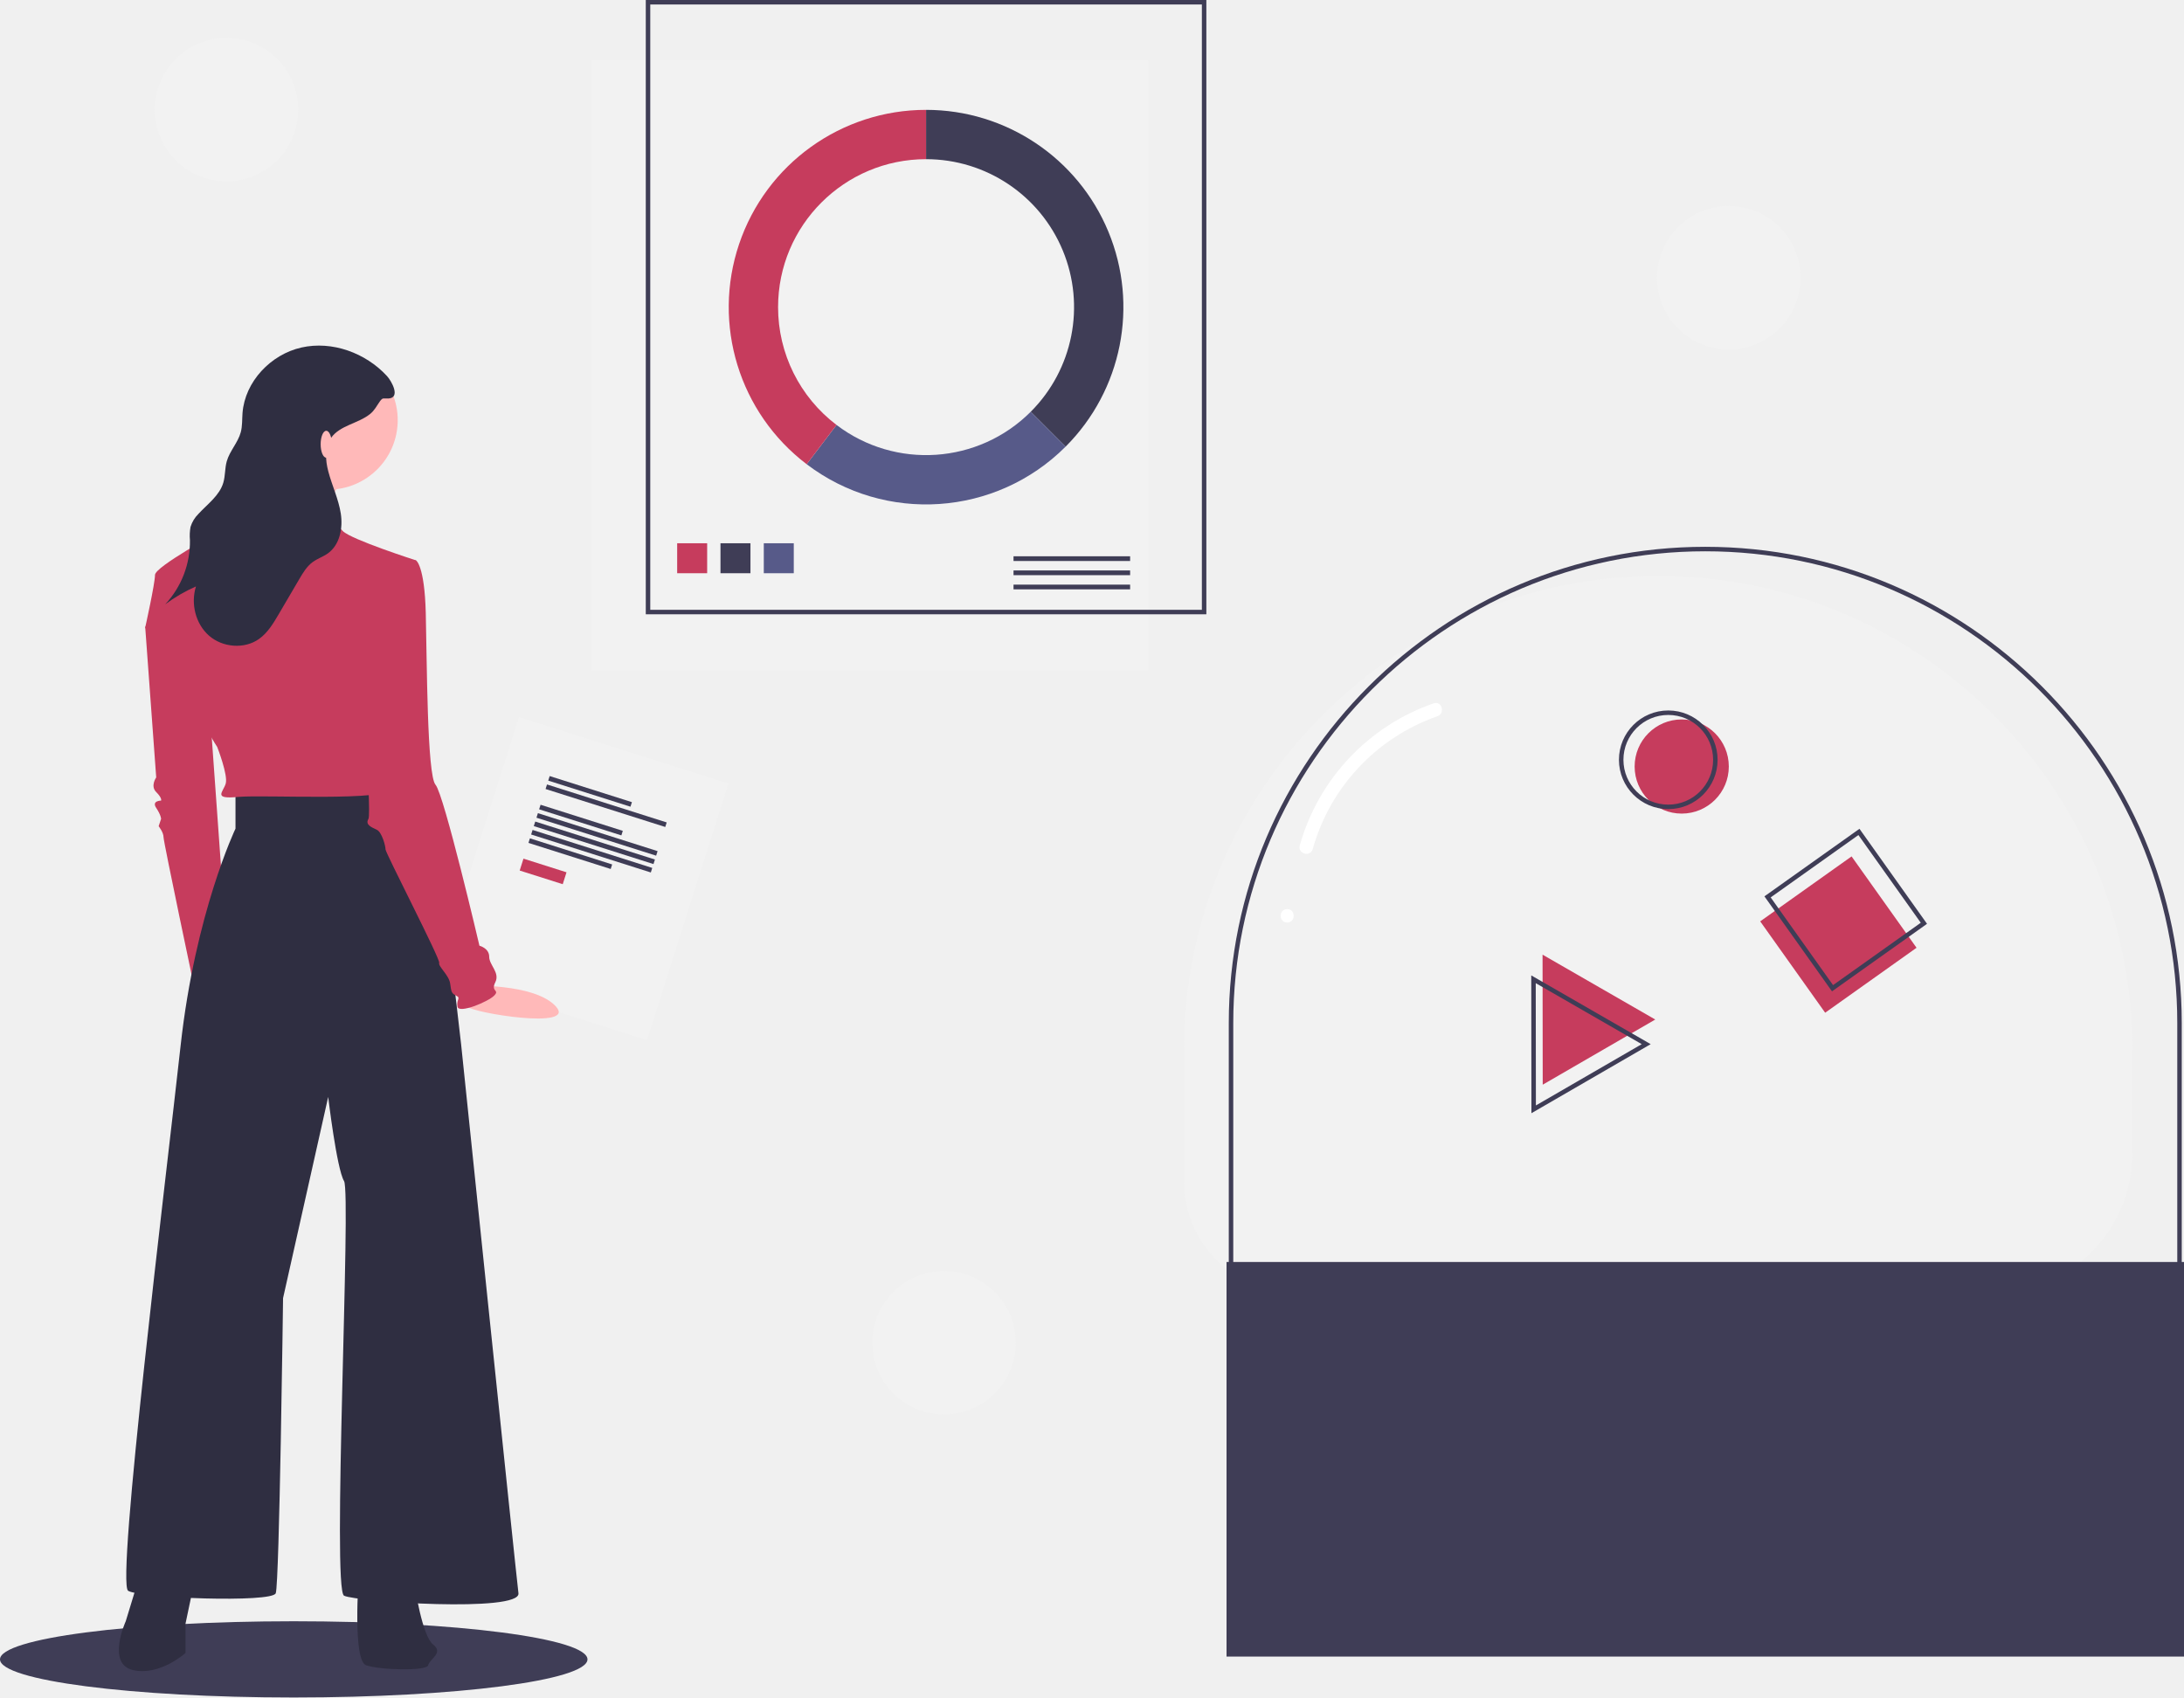
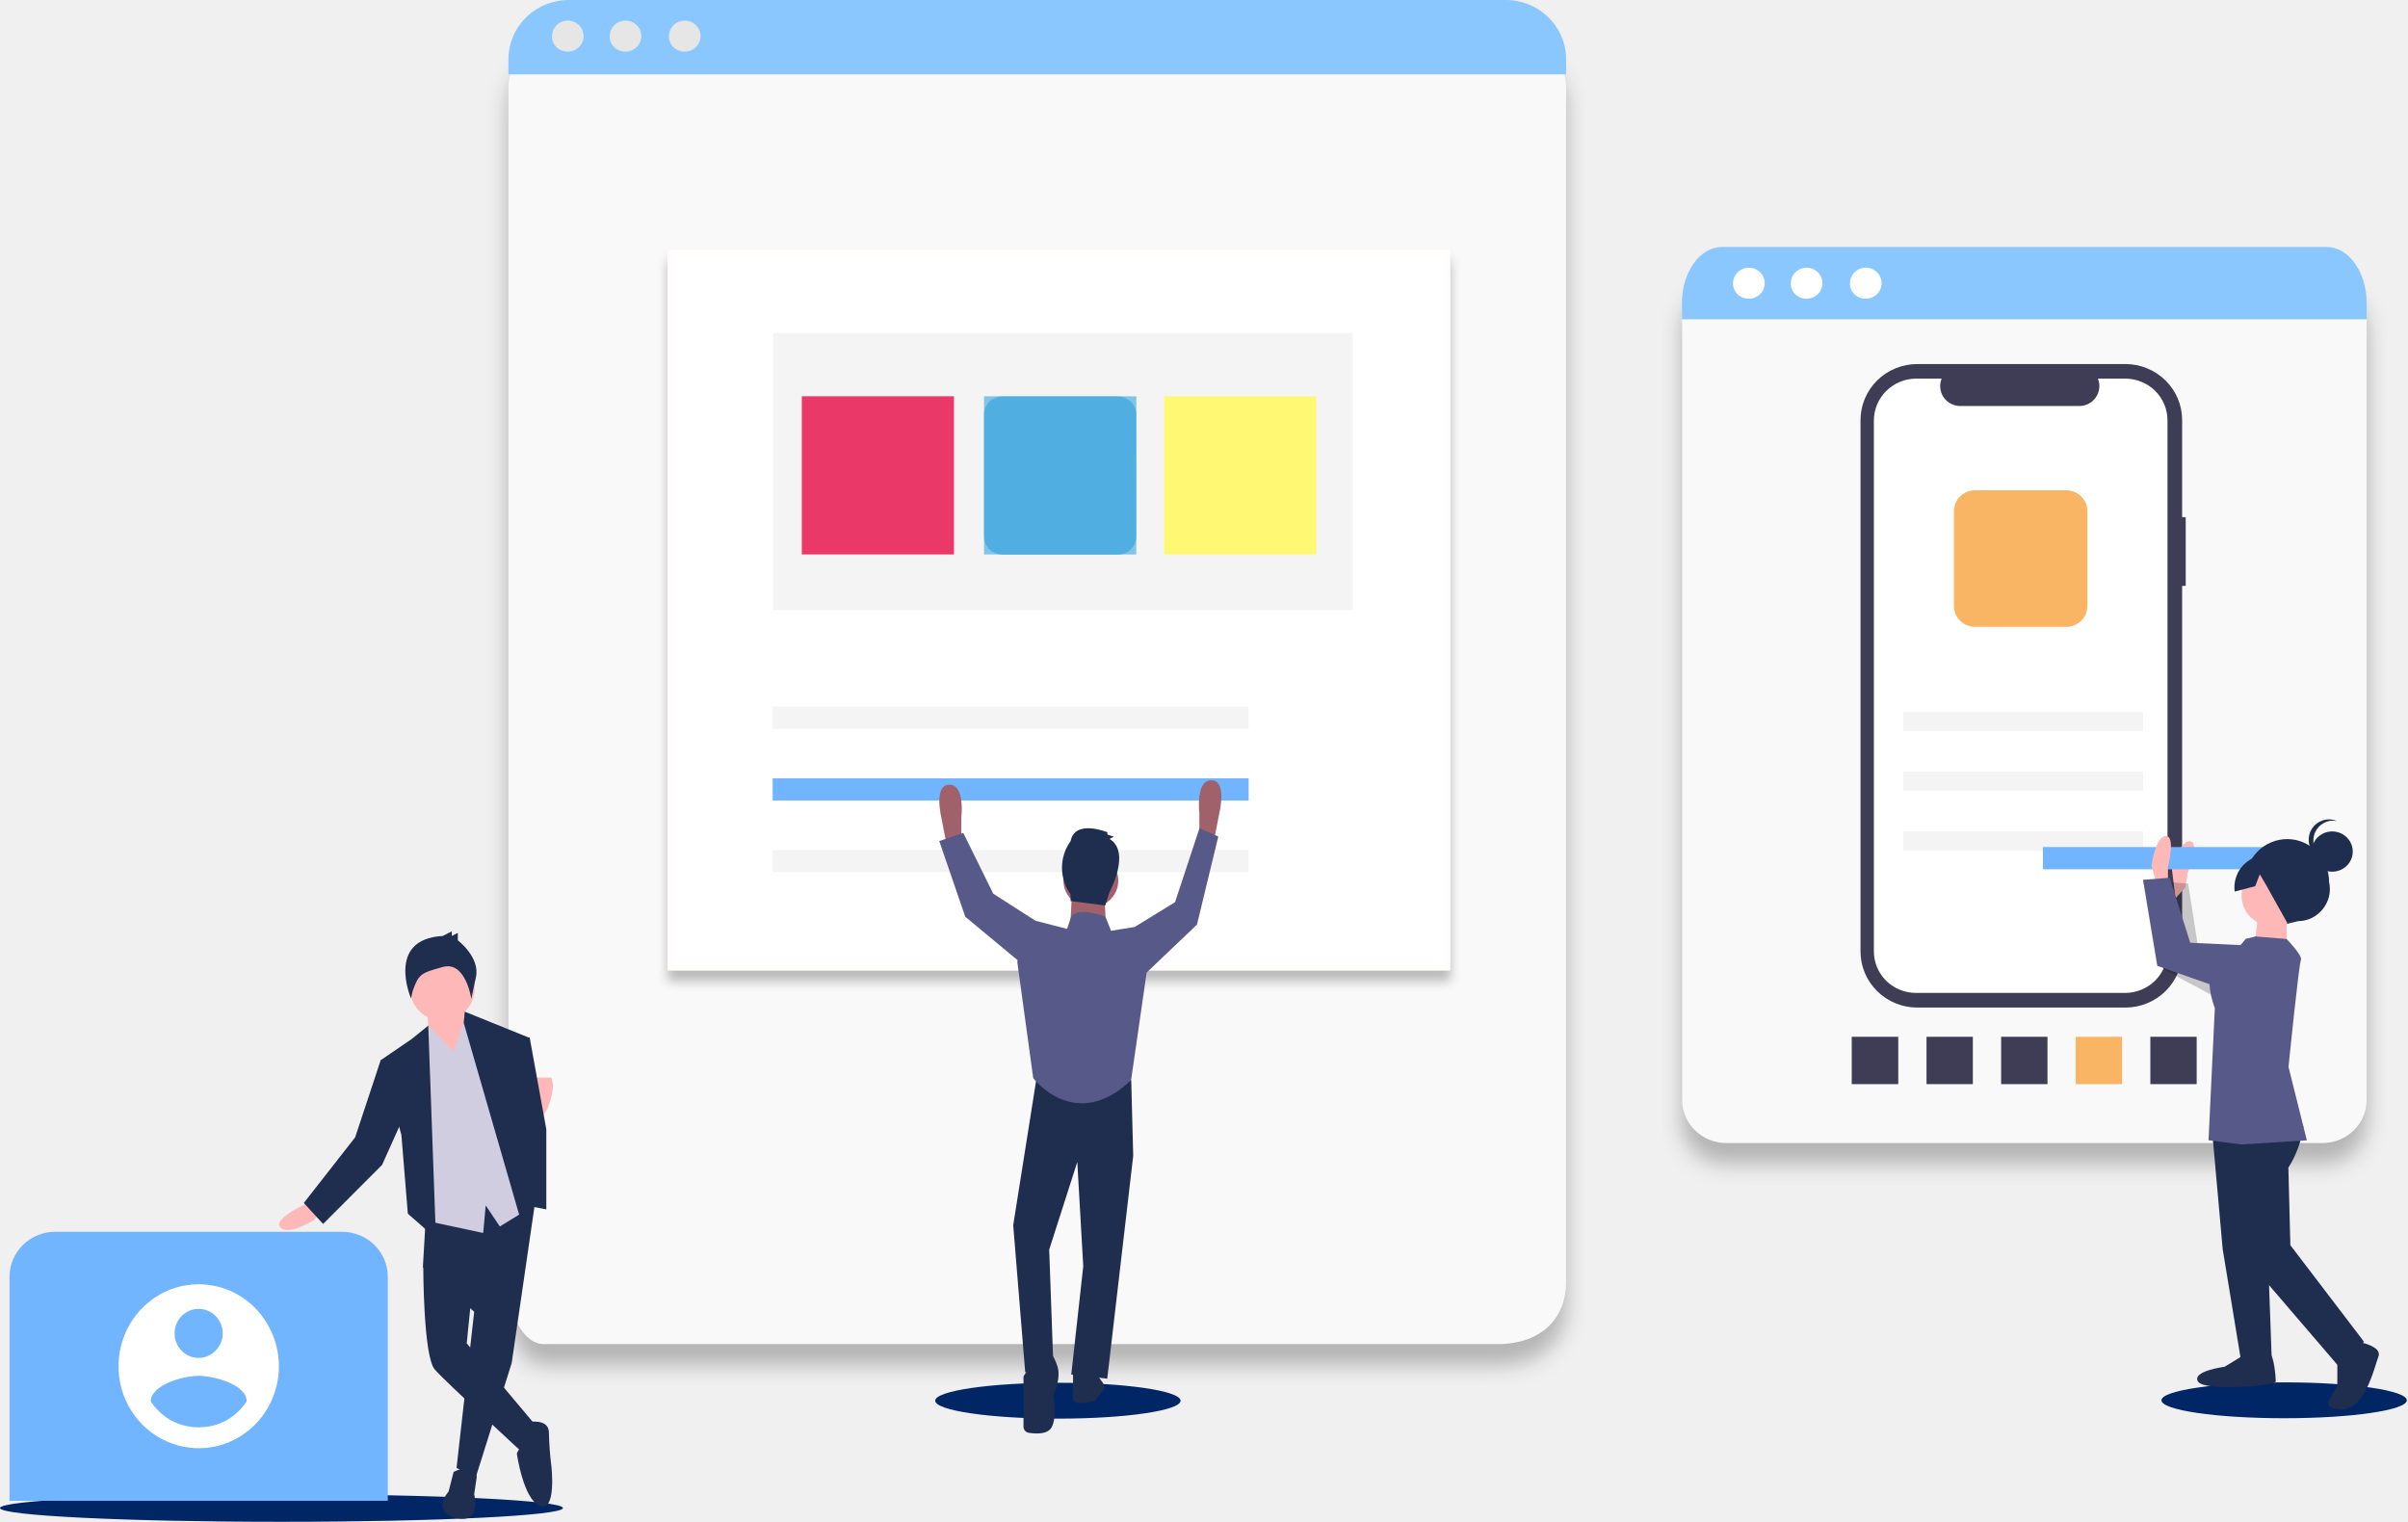
- <svg xmlns="http://www.w3.org/2000/svg" id="ad0c1ec4-bb95-45b0-bb15-db7da0a16091" data-name="Layer 1" width="974" height="757.15" viewBox="0 0 974 757.15">
-   <rect x="264" y="27" width="248" height="272" fill="#f2f2f2" />
-   <rect x="289" y="1" width="248" height="272" fill="none" stroke="#3f3d56" stroke-miterlimit="10" stroke-width="2" />
-   <rect x="302" y="242.314" width="13.371" height="13.371" fill="#c63c5d" />
-   <rect x="321.314" y="242.314" width="13.371" height="13.371" fill="#3f3d56" />
-   <rect x="340.629" y="242.314" width="13.371" height="13.371" fill="#575a89" />
-   <rect x="452" y="248.122" width="52" height="2.108" fill="#3f3d56" />
-   <rect x="452" y="254.446" width="52" height="2.108" fill="#3f3d56" />
-   <rect x="452" y="260.77" width="52" height="2.108" fill="#3f3d56" />
-   <path d="M526,119.925v22A66,66,0,0,1,572.669,254.594l15.556,15.556A88,88,0,0,0,526,119.925Z" transform="translate(-113 -70.92483)" fill="#3f3d56" />
-   <path d="M588.225,270.15,572.669,254.594a65.983,65.983,0,0,1-86.6,5.872L472.753,277.986a87.998,87.998,0,0,0,115.472-7.836Z" transform="translate(-113 -70.92483)" fill="#575a89" />
-   <path d="M460,207.925a66,66,0,0,1,66-66v-22A87.999,87.999,0,0,0,472.753,277.986l13.316-17.521A65.885,65.885,0,0,1,460,207.925Z" transform="translate(-113 -70.92483)" fill="#c63c5d" />
-   <path d="M691.122,647.825A50.122,50.122,0,0,1,641,597.703V539.325c0-116.808,94.692-211.5,211.5-211.5h0C969.308,327.825,1064,422.517,1064,539.325v45.894a62.606,62.606,0,0,1-62.606,62.606" transform="translate(-113 -70.92483)" fill="#f2f2f2" />
-   <path d="M1022.394,710.825v-2A61.676,61.676,0,0,0,1084,647.219V527.325c0-116.07-94.43-210.5-210.5-210.5S663,411.255,663,527.325V659.703a49.178,49.178,0,0,0,49.122,49.122v2A51.18,51.18,0,0,1,661,659.703V527.325c0-117.173,95.327-212.5,212.5-212.5s212.5,95.327,212.5,212.5V647.219A63.679,63.679,0,0,1,1022.394,710.825Z" transform="translate(-113 -70.92483)" fill="#3f3d56" />
-   <rect x="547" y="562.9" width="427" height="176" fill="#3f3d56" />
-   <rect x="907.86" y="462.785" width="50" height="50" transform="matrix(0.81503, -0.57942, 0.57942, 0.81503, -223.0811, 559.8143)" fill="#c63c5d" />
-   <rect x="911.14" y="451.865" width="50" height="50" transform="matrix(0.81503, -0.57942, 0.57942, 0.81503, -216.1473, 559.6946)" fill="none" stroke="#3f3d56" stroke-miterlimit="10" stroke-width="2" />
-   <circle cx="750" cy="341.9" r="21" fill="#c63c5d" />
-   <circle cx="744" cy="338.9" r="21" fill="none" stroke="#3f3d56" stroke-miterlimit="10" stroke-width="2" />
-   <polygon points="687.934 425.82 713.068 440.287 738.201 454.754 713.105 469.287 688.01 483.82 687.972 454.82 687.934 425.82" fill="#c63c5d" />
-   <polygon points="683.895 436.803 709.028 451.271 734.162 465.738 709.066 480.271 683.97 494.803 683.932 465.803 683.895 436.803" fill="none" stroke="#3f3d56" stroke-miterlimit="10" stroke-width="2" />
-   <path d="M698.435,449.649a87.839,87.839,0,0,1,55.558-59.227c3.63-1.248,2.071-7.046-1.595-5.786a94.081,94.081,0,0,0-59.748,63.417c-1.03,3.727,4.757,5.318,5.786,1.595Z" transform="translate(-113 -70.92483)" fill="#fff" />
-   <path d="M687.055,482.416c3.861,0,3.867-6,0-6-3.861,0-3.867,6,0,6Z" transform="translate(-113 -70.92483)" fill="#fff" />
-   <rect x="324" y="402.825" width="98" height="120" transform="translate(44.45 -162.0621) rotate(17.60473)" fill="#f2f2f2" />
-   <rect x="356.916" y="422.852" width="38.48" height="2.129" transform="translate(32.82986 -164.8387) rotate(17.60473)" fill="#3f3d56" />
-   <rect x="355.317" y="429.247" width="56" height="2.129" transform="translate(35.09951 -166.7051) rotate(17.60473)" fill="#3f3d56" />
-   <rect x="352.855" y="435.65" width="38.48" height="2.129" transform="translate(36.51042 -163.0111) rotate(17.60473)" fill="#3f3d56" />
-   <rect x="348.1" y="450.633" width="38.48" height="2.129" transform="translate(40.81938 -160.8714) rotate(17.60473)" fill="#3f3d56" />
-   <rect x="351.256" y="442.045" width="56" height="2.129" transform="translate(38.78007 -164.8775) rotate(17.60473)" fill="#3f3d56" />
-   <rect x="350.067" y="445.791" width="56" height="2.129" transform="translate(39.85731 -164.3426) rotate(17.60473)" fill="#3f3d56" />
-   <rect x="348.879" y="449.537" width="56" height="2.129" transform="translate(40.93455 -163.8077) rotate(17.60473)" fill="#3f3d56" />
-   <rect x="345.138" y="456.832" width="20.14" height="5.567" transform="translate(42.64587 -156.8312) rotate(17.60473)" fill="#c63c5d" />
-   <ellipse cx="131" cy="740.15" rx="131" ry="17" fill="#3f3d56" />
-   <path d="M182.123,340.451l-4.352,10.335,4.895,66.905s-2.72,3.808,0,6.527,2.176,3.808,2.176,3.808-4.352,0-2.176,3.264,2.176,4.895,2.176,4.895l-1.088,3.264s2.176,2.72,2.176,4.895S200.073,513.424,200.073,513.424l13.598-26.653-7.615-106.068Z" transform="translate(-113 -70.92483)" fill="#c63c5d" />
-   <path d="M321.758,510.587s29.699-1.2,39.168,9.277-37.202,2.897-39.842-.054S321.758,510.587,321.758,510.587Z" transform="translate(-113 -70.92483)" fill="#ffb9b9" />
-   <path d="M175.052,774.515l-5.983,19.582s-8.703,19.038,3.264,21.758,23.389-7.615,23.389-7.615V795.185l4.352-20.67Z" transform="translate(-113 -70.92483)" fill="#2f2e41" />
-   <path d="M272.961,774.515s-2.72,36.988,3.264,39.164,27.197,2.72,27.741,0,7.071-5.439,2.176-9.247-8.159-26.109-8.159-26.109Z" transform="translate(-113 -70.92483)" fill="#2f2e41" />
-   <path d="M218.023,424.218V440.536s-17.95,37.532-24.477,96.821S164.717,777.235,170.156,780.499s64.185,5.439,65.817,1.088S239.237,649.953,239.237,649.953l20.126-89.75s3.808,32.092,7.071,37.532-5.439,182.22,0,184.94,78.871,7.615,77.783-1.088-25.565-244.773-25.565-244.773S306.142,425.306,302.334,424.218s-38.62-2.176-44.059-1.088S218.023,424.218,218.023,424.218Z" transform="translate(-113 -70.92483)" fill="#2f2e41" />
-   <circle cx="146.363" cy="187.391" r="31.005" fill="#ffb9b9" />
-   <path d="M265.89,284.425s-15.774,24.477-11.967,31.005-40.252-6.527-40.252-6.527,26.653-32.636,26.109-36.444S265.89,284.425,265.89,284.425Z" transform="translate(-113 -70.92483)" fill="#ffb9b9" />
-   <path d="M298.526,320.869s-28.829-9.247-32.636-13.055a52.318,52.318,0,0,1-6.527-8.159s-34.812-4.895-35.9-4.895-9.247,9.791-11.423,11.967-29.917,16.862-29.917,20.67-4.352,23.389-4.352,23.389,9.791,20.126,15.774,24.477,7.615,3.264,8.159,10.335,8.159,18.494,8.159,18.494,4.895,12.511,3.808,16.318-5.983,7.071,5.439,5.983,67.993,2.176,67.993-3.808-10.879-63.097-10.879-63.097Z" transform="translate(-113 -70.92483)" fill="#c63c5d" />
-   <path d="M288.192,321.957l10.335-1.088s3.808,2.176,4.352,23.389.544,72.344,4.352,76.696,19.582,71.8,19.582,71.8,4.352,1.088,4.352,4.895,4.895,7.071,2.72,11.423,2.176,3.264-.544,5.983-15.774,8.159-16.318,4.895,1.632-3.808-.544-4.895-2.176-1.632-2.72-5.439-5.439-7.615-4.895-9.247-23.933-48.955-23.933-50.586-1.632-7.615-3.808-8.703-5.439-2.176-3.808-4.895-4.352-84.311-4.352-84.311Z" transform="translate(-113 -70.92483)" fill="#c63c5d" />
-   <path d="M285.581,238.653c-9.508-10.321-24.438-15.798-38.131-12.729s-25.222,15.226-26.293,29.218c-.219,2.862-.037,5.785-.777,8.559-1.246,4.664-4.952,8.361-6.259,13.009-.875,3.113-.616,6.465-1.543,9.562-1.714,5.724-7.019,9.456-11.062,13.855a14.02,14.02,0,0,0-3.541,5.795,21.852,21.852,0,0,0-.268,5.897,41.057,41.057,0,0,1-11.008,28.642,70.652,70.652,0,0,1,13.698-7.963c-2.404,7.655-.206,16.713,5.843,21.986s15.737,6.091,22.277,1.443c3.885-2.762,6.409-7,8.819-11.113l9.126-15.571c1.651-2.816,3.374-5.715,6.011-7.639,2.096-1.529,4.643-2.342,6.753-3.852,5.322-3.808,6.751-11.261,5.76-17.73s-3.9-12.475-5.568-18.803c-1.32-5.005-1.734-10.741,1.235-14.981,3.941-5.628,12.039-6.346,17.393-10.652,2.016-1.621,2.917-3.593,4.36-5.622,1.333-1.873,1.673-1.202,3.738-1.287C291.816,248.442,287.683,240.935,285.581,238.653Z" transform="translate(-113 -70.92483)" fill="#2f2e41" />
-   <ellipse cx="145.5" cy="198.15" rx="2.5" ry="6" fill="#ffb9b9" />
-   <circle cx="421" cy="598.9" r="32" fill="#f2f2f2" />
-   <circle cx="101" cy="48.9" r="32" fill="#f2f2f2" />
-   <circle cx="771" cy="123.9" r="32" fill="#f2f2f2" />
+ <svg xmlns="http://www.w3.org/2000/svg" width="470" height="297" viewBox="0 0 470 297" fill="none">
+   <g filter="url(#filter0_d)">
+     <path d="M293.579 3.932H111.281C107.482 3.932 99.242 10.368 99.242 17.041V250.229C99.242 256.914 102.332 262.328 106.131 262.328H292.202C301.258 262.328 305.672 256.914 305.672 250.229V17.054C305.672 10.368 297.378 3.932 293.579 3.932Z" fill="#F9F9F9" />
+   </g>
+   <g filter="url(#filter1_d)">
+     <path d="M283.029 48.803H130.32V189.392H283.029V48.803Z" fill="white" />
+     <path d="M130.82 188.892V49.303H282.529V188.892H130.82Z" stroke="#FFFCFC" />
+   </g>
+   <g filter="url(#filter2_d)">
+     <path d="M453.312 52.434H336.935C335.804 52.434 334.683 52.652 333.638 53.077C332.593 53.501 331.643 54.123 330.843 54.907C330.044 55.691 329.409 56.621 328.976 57.645C328.543 58.67 328.32 59.767 328.32 60.876V214.639C328.32 215.748 328.543 216.846 328.976 217.87C329.409 218.894 330.044 219.825 330.843 220.609C331.643 221.392 332.593 222.014 333.638 222.439C334.683 222.863 335.804 223.081 336.935 223.081H453.312C454.444 223.081 455.564 222.863 456.609 222.439C457.654 222.014 458.604 221.392 459.404 220.609C460.204 219.825 460.838 218.894 461.271 217.87C461.704 216.846 461.927 215.748 461.927 214.639V60.941C461.936 59.827 461.72 58.723 461.291 57.691C460.862 56.659 460.229 55.721 459.428 54.93C458.627 54.139 457.674 53.511 456.625 53.083C455.575 52.655 454.449 52.434 453.312 52.434Z" fill="#F9F9F9" />
+   </g>
+   <path d="M445.823 276.787C459.039 276.787 469.768 275.214 469.768 273.287C469.768 271.36 459.066 269.787 445.823 269.787C432.58 269.787 421.879 271.36 421.879 273.287C421.879 275.214 432.607 276.787 445.823 276.787Z" fill="url(#paint0_linear)" />
+   <path d="M206.483 276.866C219.7 276.866 230.428 275.293 230.428 273.366C230.428 271.439 219.726 269.866 206.483 269.866C193.24 269.866 182.539 271.439 182.539 273.366C182.539 275.293 193.254 276.866 206.483 276.866Z" fill="url(#paint1_linear)" />
+   <path d="M54.938 297C85.277 297 109.876 295.794 109.876 294.313C109.876 292.831 85.277 291.625 54.938 291.625C24.6 291.625 0 292.831 0 294.313C0 295.794 24.6 297 54.938 297Z" fill="#012666" />
+   <path d="M426.613 100.936H425.918V81.981C425.917 79.084 424.749 76.304 422.667 74.247C421.64 73.234 420.419 72.429 419.074 71.88C417.728 71.331 416.286 71.049 414.828 71.048H374.23C372.773 71.049 371.33 71.331 369.984 71.88C368.639 72.429 367.418 73.234 366.391 74.247C364.309 76.304 363.141 79.084 363.141 81.981V185.709C363.141 188.606 364.309 191.386 366.391 193.443C367.418 194.456 368.639 195.261 369.984 195.809C371.33 196.358 372.773 196.641 374.23 196.641H414.828C416.286 196.641 417.728 196.358 419.074 195.809C420.419 195.261 421.64 194.456 422.667 193.443C424.749 191.386 425.917 188.606 425.918 185.709V114.346H426.613V100.936Z" fill="#3F3D56" />
+   <path d="M414.829 73.893H409.479C409.838 74.782 409.854 75.769 409.524 76.669C409.194 77.569 408.541 78.32 407.686 78.783C407.119 79.082 406.485 79.24 405.84 79.241H382.618C381.972 79.24 381.336 79.082 380.767 78.783C380.198 78.483 379.713 78.051 379.354 77.524C378.997 76.994 378.776 76.386 378.711 75.754C378.646 75.121 378.738 74.483 378.98 73.893H374.03C372.94 73.894 371.862 74.106 370.856 74.518C369.85 74.93 368.938 75.533 368.171 76.292C366.617 77.83 365.746 79.908 365.75 82.073V185.63C365.739 187.779 366.589 189.845 368.118 191.385C368.884 192.144 369.797 192.747 370.802 193.159C371.808 193.57 372.887 193.783 373.977 193.784H414.776C415.866 193.783 416.945 193.57 417.95 193.159C418.956 192.747 419.868 192.144 420.635 191.385C422.19 189.847 423.06 187.769 423.056 185.604V82.047C423.059 79.882 422.188 77.804 420.635 76.266C419.095 74.755 417.008 73.902 414.829 73.893Z" fill="white" />
+   <path d="M243.714 137.902H150.812V142.241H243.714V137.902Z" fill="#F4F4F4" />
+   <path d="M243.714 151.902H150.812V156.241H243.714V151.902Z" fill="#71B4FF" />
+   <path d="M243.714 165.889H150.812V170.228H243.714V165.889Z" fill="#F4F4F4" />
+   <path d="M418.307 138.951H371.488V142.7H418.307V138.951Z" fill="#F4F4F4" />
+   <path d="M418.307 150.617H371.488V154.366H418.307V150.617Z" fill="#F4F4F4" />
+   <path d="M418.307 162.245H371.488V165.994H418.307V162.245Z" fill="#F4F4F4" />
+   <path d="M428.754 211.585V202.343H419.711V211.585H428.754Z" fill="#3F3D56" />
+   <path d="M414.187 211.585V202.343H405.145V211.585H414.187Z" fill="#F9B564" />
+   <path d="M399.633 211.585V202.343H390.59V211.585H399.633Z" fill="#3F3D56" />
+   <path d="M385.066 211.585V202.343H376.023V211.585H385.066Z" fill="#3F3D56" />
+   <path d="M370.509 211.585V202.343H361.426V211.585H370.509Z" fill="#3F3D56" />
+   <path d="M403.313 95.692H385.508C384.412 95.692 383.361 96.119 382.586 96.879C381.811 97.638 381.375 98.669 381.375 99.743V118.292C381.375 119.366 381.811 120.396 382.586 121.156C383.361 121.915 384.412 122.342 385.508 122.342H403.286C403.829 122.342 404.366 122.237 404.868 122.034C405.369 121.83 405.825 121.532 406.209 121.156C406.593 120.78 406.897 120.333 407.105 119.842C407.313 119.35 407.42 118.823 407.42 118.292V99.73C407.416 98.662 406.983 97.639 406.214 96.883C405.445 96.127 404.402 95.699 403.313 95.692Z" fill="#F9B564" />
+   <path d="M185.283 164.722L184.895 165.522L183.731 159.531C183.731 159.531 182.166 153.147 185.296 153.147C188.426 153.147 187.637 159.531 187.637 159.531V163.857L185.283 164.722Z" fill="#A0616A" />
+   <path d="M236.447 163.857L236.835 164.657L237.999 158.666C237.999 158.666 239.564 152.282 236.434 152.282C233.303 152.282 234.093 158.666 234.093 158.666V163.057L236.447 163.857Z" fill="#A0616A" />
+   <path d="M202.444 209.592L197.762 239.113L200.103 267.834L205.56 265.435L204.785 243.884L210.269 226.778L211.433 247.122L209.092 268.266L216.115 269.066L221.184 225.572L220.796 210.811L202.444 209.592Z" fill="#1F2D4F" />
+   <path d="M202.445 264.243L199.77 268.634V278.439C199.769 278.721 199.868 278.995 200.05 279.213C200.224 279.426 200.472 279.571 200.746 279.619C202.084 279.842 204.411 279.999 205.227 278.61C206.391 276.617 205.615 272.226 205.615 272.226C205.615 272.226 207.18 269.041 206.391 266.642C205.602 264.243 204.826 263.85 204.826 263.85L202.445 264.243Z" fill="#1F2D4F" />
+   <path d="M214.137 268.241L214.912 269.433C214.912 269.433 216.076 270.626 215.3 271.426C214.725 272.047 214.201 272.714 213.735 273.418C213.735 273.418 209.441 274.611 209.441 273.025V267.782L214.137 268.241Z" fill="#1F2D4F" />
+   <path d="M212.73 177.109C213.795 177.146 214.848 176.87 215.752 176.316C216.656 175.763 217.371 174.957 217.805 174.003C218.239 173.048 218.372 171.989 218.187 170.96C218.002 169.931 217.508 168.98 216.767 168.228C216.027 167.476 215.075 166.958 214.032 166.741C212.989 166.523 211.904 166.615 210.915 167.006C209.926 167.397 209.08 168.069 208.483 168.934C207.886 169.8 207.567 170.821 207.566 171.866C207.566 173.225 208.104 174.532 209.067 175.51C210.03 176.488 211.344 177.062 212.73 177.109Z" fill="#A0616A" />
+   <path d="M209.271 173.479L208.883 181.055L215.906 181.449L215.518 173.872L209.271 173.479Z" fill="#A0616A" />
+   <path d="M216.864 181.658L215.753 178.892C215.753 178.892 210.617 176.874 209.065 178.892L208.289 181.291L202.055 179.692L198.551 187.675L201.668 210.418C201.668 210.418 209.854 221.194 220.77 210.812L223.886 189.261L221.545 180.898L216.864 181.658Z" fill="#575A89" />
+   <path d="M220.773 182.458L221.549 180.859L229.348 176.074L234.11 161.655L237.789 163.267L233.629 180.452L222.312 191.228L220.773 182.458Z" fill="#575A89" />
+   <path d="M202.831 180.465L202.056 179.666L193.869 174.422L188.01 162.546L183.328 164.145L188.398 178.905L200.878 189.274L202.831 180.465Z" fill="#575A89" />
+   <path d="M216.573 163.726L217.416 163.294L216.145 162.861V162.428C216.145 162.428 209.804 159.807 208.962 164.159C207.868 165.678 207.281 167.491 207.281 169.35C207.281 171.208 207.868 173.022 208.962 174.541V175.851L215.717 176.717L216.56 174.095C216.56 174.095 220.8 166.322 216.573 163.726Z" fill="#1F2D4F" />
+   <path d="M60.557 234.499L59.059 235.272C59.059 235.272 53.053 238.091 54.805 239.624C56.557 241.158 61.319 238.091 61.319 238.091L62.322 236.78L60.557 234.499Z" fill="#FFB8B8" />
+   <path d="M104.517 234.119L99.875 266.012L92.866 288.296L89.107 286.5L92.558 256.01L82.539 247.293L83.288 234.486L104.517 234.119Z" fill="#1F2D4F" />
+   <path d="M88.539 287.274C88.539 287.274 92.793 284.967 93.047 288.296L92.552 291.626C92.552 291.626 94.05 297.525 89.047 296.24C84.044 294.956 87.549 291.115 87.549 291.115L88.539 287.274Z" fill="#1F2D4F" />
+   <path d="M85.868 244.487L82.617 247.306C82.617 247.306 82.617 264.727 84.865 267.283C87.112 269.839 101.385 282.908 101.893 283.42C102.401 283.931 104.649 278.294 104.649 278.294L91.098 262.171L92.101 252.182L85.868 244.487Z" fill="#1F2D4F" />
+   <path d="M103.122 277.535C103.122 277.535 107.135 276.761 107.135 279.58C107.183 281.806 107.348 284.029 107.63 286.239C107.63 286.239 108.634 295.205 105.383 293.92C102.132 292.636 100.875 283.669 100.875 283.669C101.17 282.932 101.694 282.303 102.373 281.874C103.377 281.375 103.122 277.535 103.122 277.535Z" fill="#1F2D4F" />
+   <path d="M90.603 196.064L91.353 205.541L89.346 209.133L83.835 203.759L83.34 196.588L90.603 196.064Z" fill="#FFB8B8" />
+   <path d="M86.094 199.145C87.344 199.198 88.583 198.882 89.649 198.239C90.715 197.596 91.561 196.655 92.077 195.537C92.593 194.42 92.756 193.176 92.545 191.967C92.334 190.757 91.759 189.638 90.893 188.751C90.027 187.865 88.91 187.253 87.687 186.994C86.463 186.735 85.188 186.84 84.026 187.297C82.864 187.753 81.868 188.54 81.166 189.556C80.464 190.572 80.089 191.77 80.087 192.997C80.07 193.787 80.211 194.573 80.503 195.31C80.796 196.047 81.233 196.72 81.791 197.291C82.349 197.862 83.016 198.319 83.754 198.637C84.492 198.956 85.287 199.128 86.094 199.145Z" fill="#FFB8B8" />
+   <path d="M88.543 205.293L91.045 197.86L95.553 202.986L103.82 235.521L97.559 239.362L94.804 235.259L94.309 240.634L82.042 238.012L81.039 203.681L83.54 200.076L88.543 205.293Z" fill="#D0CDE1" />
+   <path d="M85.087 241.67L83.589 200.168L80.338 202.79L74.332 206.893L78.345 221.496L79.603 236.872L85.087 241.67Z" fill="#1F2D4F" />
+   <path d="M76.075 207.115L74.323 206.853L69.32 221.967L59.301 234.774L63.06 238.877L74.577 227.341L78.831 217.864L76.075 207.115Z" fill="#1F2D4F" />
+   <path d="M104.763 210.287L104.416 211.965C104.416 211.965 102.851 218.519 105.125 218.087C107.399 217.654 107.987 211.913 107.987 211.913L107.626 210.313L104.763 210.287Z" fill="#FFB8B8" />
+   <path d="M90.709 197.441L103.122 202.462L101.624 217.838L104.634 234.748L101.624 238.077L90.508 199.617L90.709 197.441Z" fill="#1F2D4F" />
+   <path d="M86.412 182.668L88.178 181.763V182.668L89.355 182.065V183.52C89.355 183.52 93.769 186.823 92.887 190.743C92.004 194.662 92.004 194.95 92.004 194.95C92.004 194.95 90.894 187.518 86.479 188.711C82.065 189.904 81.717 190.126 80.54 193.443L80.219 194.859C80.219 194.859 75.229 183.271 86.412 182.668Z" fill="#1F2D4F" />
+   <path d="M101.374 202.475H103.38L106.631 220.407V236.032L102.618 235.259L99.367 211.664L101.374 202.475Z" fill="#1F2D4F" />
+   <path d="M66.74 240.398H10.812C8.439 240.398 6.163 241.322 4.484 242.966C2.806 244.611 1.863 246.842 1.863 249.168V292.898H75.689V249.168C75.689 246.842 74.747 244.611 73.068 242.966C71.39 241.322 69.114 240.398 66.74 240.398Z" fill="#71B4FF" />
+   <path d="M38.784 250.636C35.671 250.64 32.636 251.583 30.089 253.336C27.49 255.125 25.485 257.623 24.323 260.52C23.137 263.455 22.826 266.66 23.427 269.761C24.018 272.839 25.505 275.685 27.708 277.954C29.868 280.177 32.667 281.704 35.734 282.332C38.771 282.953 41.93 282.637 44.776 281.428C47.665 280.191 50.111 278.137 51.799 275.529C53.816 272.43 54.719 268.759 54.365 265.1C54.011 261.441 52.421 258.002 49.846 255.329C48.421 253.856 46.706 252.68 44.804 251.874C42.903 251.067 40.855 250.646 38.784 250.636ZM38.784 255.433C39.718 255.435 40.628 255.719 41.392 256.246C42.17 256.782 42.77 257.529 43.118 258.396C43.474 259.279 43.567 260.243 43.385 261.175C43.191 262.102 42.727 262.954 42.047 263.626C41.399 264.292 40.559 264.749 39.64 264.937C38.74 265.114 37.807 265.018 36.964 264.662C36.1 264.29 35.369 263.673 34.864 262.892C34.261 261.962 33.992 260.862 34.099 259.765C34.205 258.668 34.682 257.638 35.453 256.836C35.884 256.396 36.401 256.047 36.973 255.808C37.546 255.569 38.161 255.446 38.784 255.447V255.433ZM38.784 278.544C36.915 278.559 35.074 278.108 33.433 277.233C31.805 276.32 30.428 275.034 29.42 273.484C29.5 270.285 35.68 268.516 38.784 268.516C41.887 268.516 48.147 270.272 48.147 273.484C47.138 275.033 45.761 276.319 44.134 277.233C42.494 278.111 40.653 278.567 38.784 278.557V278.544Z" fill="white" />
+   <path d="M264.044 65.019H150.891V119.091H264.044V65.019Z" fill="#F4F4F4" />
+   <path d="M426.57 173.137L426.998 170.306C426.998 170.306 429.499 164.486 427.52 164.171C425.54 163.856 423.895 169.414 423.895 169.414L424.617 175.326L426.57 173.137Z" fill="#FFB8B8" />
+   <path opacity="0.2" d="M446.811 189.196L429.141 185.565L427.094 172.456L421.891 172.05L422.145 189.091L437.501 197.323L446.811 189.196Z" fill="black" />
+   <path d="M398.746 169.651H452.975V165.312H398.746V169.651Z" fill="#71B4FF" />
+   <path d="M423.123 172.168V169.297C423.123 169.297 424.728 163.162 422.735 163.162C420.742 163.162 419.926 168.891 419.926 168.891L421.518 174.619L423.123 172.168Z" fill="#FFB8B8" />
+   <path d="M446.115 180.374L448.537 179.771C449.465 179.77 450.38 179.559 451.212 179.155C452.053 178.743 452.789 178.152 453.366 177.424C453.954 176.686 454.373 175.832 454.596 174.921C454.8 173.996 454.8 173.04 454.596 172.115C454.599 171.021 454.39 169.935 453.981 168.917C453.576 167.909 452.977 166.988 452.215 166.203C451.456 165.431 450.546 164.816 449.54 164.394C448.554 163.975 447.491 163.758 446.416 163.758C445.342 163.758 444.279 163.975 443.293 164.394C442.286 164.815 441.376 165.43 440.618 166.203C439.857 166.984 439.258 167.901 438.852 168.904C438.438 169.922 438.225 171.007 438.223 172.102C437.931 173.225 437.931 174.401 438.223 175.524C438.492 176.643 439.049 177.677 439.842 178.525C440.618 179.355 441.606 179.966 442.704 180.295C443.811 180.633 444.993 180.66 446.115 180.374Z" fill="#1F2D4F" />
+   <path d="M431.855 221.705L433.835 243.819L437.407 265.514H443.413L442.637 244.225L439.467 218.428L431.855 221.705Z" fill="#1F2D4F" />
+   <path d="M438.215 264.294L434.202 266.746C434.202 266.746 427.794 267.558 428.998 269.603C430.202 271.648 444.194 270.442 444.194 269.603C444.194 268.764 443.806 264.281 443.004 264.281L438.215 264.294Z" fill="#1F2D4F" />
+   <path d="M449.569 219.804C449.206 222.672 448.211 225.427 446.652 227.879L447.04 243.02L461.42 261.87L456.217 266.366L438.64 245.877L434.266 221.312L439.87 215.583L449.569 219.804Z" fill="#1F2D4F" />
+   <path d="M460.219 261.856C460.219 261.856 465.021 262.682 464.232 264.727C463.443 266.772 461.423 276.184 456.206 274.951C456.206 274.951 453.812 274.951 454.601 273.313C455.083 272.332 455.618 271.378 456.206 270.455V265.133L460.219 261.856Z" fill="#1F2D4F" />
+   <path d="M443.519 180.793C444.77 180.846 446.009 180.53 447.076 179.886C448.142 179.243 448.988 178.301 449.504 177.182C450.019 176.064 450.182 174.82 449.97 173.61C449.758 172.4 449.181 171.28 448.314 170.395C447.447 169.509 446.329 168.898 445.104 168.64C443.88 168.382 442.604 168.49 441.442 168.948C440.281 169.407 439.285 170.196 438.585 171.213C437.885 172.231 437.511 173.431 437.513 174.658C437.481 176.252 438.095 177.793 439.221 178.943C440.347 180.093 441.893 180.759 443.519 180.793Z" fill="#FFB8B8" />
+   <path d="M446.322 178.748V185.709H439.914L440.73 178.748H446.322Z" fill="#FFB8B8" />
+   <path d="M438.303 183.244L440.243 182.759L446.303 183.257C446.303 183.257 449.5 186.535 449.098 187.36C448.697 188.186 446.677 208.229 446.677 208.229L450.262 222.557L437.461 223.356L431.066 222.531L432.297 196.746C432.297 196.746 429.501 189.785 433.113 187.741C435.158 186.633 436.93 185.098 438.303 183.244Z" fill="#575A89" />
+   <path d="M445.503 184.831L427.498 183.992L423.485 171.303L418.281 171.709L421.064 188.501L437.464 194.256L445.503 184.831Z" fill="#575A89" />
+   <path d="M455.061 170.123C455.861 170.152 456.65 169.946 457.329 169.532C458.008 169.117 458.546 168.514 458.872 167.798C459.198 167.083 459.299 166.288 459.161 165.516C459.024 164.744 458.653 164.029 458.098 163.465C457.544 162.9 456.829 162.511 456.047 162.348C455.265 162.184 454.45 162.253 453.709 162.546C452.967 162.839 452.331 163.342 451.883 163.992C451.435 164.641 451.196 165.407 451.195 166.191C451.195 167.209 451.597 168.188 452.318 168.922C453.039 169.655 454.023 170.086 455.061 170.123Z" fill="#1F2D4F" />
+   <path d="M451.534 164.04C451.534 163.456 451.662 162.88 451.909 162.349C452.157 161.844 452.513 161.397 452.952 161.038C453.39 160.671 453.907 160.407 454.464 160.264C455.022 160.135 455.604 160.135 456.162 160.264C455.665 160.033 455.121 159.914 454.571 159.914C454.02 159.914 453.476 160.033 452.979 160.264C452.468 160.485 452.011 160.812 451.641 161.221C451.267 161.636 450.984 162.123 450.812 162.65C450.64 163.184 450.581 163.746 450.639 164.303C450.696 164.859 450.869 165.399 451.146 165.888C451.42 166.369 451.793 166.789 452.243 167.12C452.682 167.446 453.189 167.674 453.728 167.789C453.056 167.461 452.495 166.951 452.109 166.32C451.693 165.632 451.493 164.839 451.534 164.04Z" fill="#1F2D4F" />
+   <path d="M448.204 166.282L442.987 165.299L438.974 167.921C437.977 168.565 437.188 169.475 436.7 170.543C436.205 171.627 436.02 172.824 436.165 174.003L440.178 172.955L441.074 170.648L442.145 172.443L446.492 180.23L450.893 177.779L453.702 173.282L448.204 166.282Z" fill="#1F2D4F" />
+   <path d="M186.196 77.34H156.5V108.211H186.196V77.34Z" fill="#EA3968" />
+   <g opacity="0.81">
+     <path opacity="0.81" d="M218.191 77.367H195.651C193.671 77.367 192.066 78.94 192.066 80.88V104.724C192.066 106.664 193.671 108.237 195.651 108.237H218.191C220.171 108.237 221.776 106.664 221.776 104.724V80.88C221.776 78.94 220.171 77.367 218.191 77.367Z" fill="#1D99DD" />
+     <g opacity="0.81">
+       <path opacity="0.81" d="M221.789 77.34H192.066V108.211H221.776L221.789 77.34Z" fill="#1D99DD" />
+     </g>
+   </g>
+   <path d="M256.917 77.34H227.207V108.211H256.917V77.34Z" fill="#FFF873" />
+   <path d="M293.579 0.004H111.281C108.169 -0.063 105.156 1.079 102.901 3.182C100.645 5.284 99.33 8.176 99.242 11.225V14.515H305.672V11.225C305.584 8.166 304.262 5.267 301.995 3.163C299.727 1.059 296.701 -0.077 293.579 0.004Z" fill="#8AC7FF" />
+   <path d="M133.45 10.067C134.068 10.107 134.684 9.963 135.217 9.655C135.751 9.347 136.178 8.889 136.443 8.341C136.708 7.792 136.799 7.178 136.703 6.578C136.608 5.979 136.33 5.421 135.907 4.978C135.484 4.534 134.935 4.226 134.331 4.092C133.726 3.958 133.095 4.006 132.519 4.228C131.942 4.45 131.447 4.837 131.098 5.338C130.749 5.84 130.561 6.432 130.56 7.039C130.535 7.816 130.825 8.571 131.366 9.138C131.908 9.706 132.657 10.04 133.45 10.067Z" fill="#E6E6E6" />
+   <path d="M121.891 10.067C122.509 10.107 123.125 9.963 123.659 9.655C124.193 9.347 124.62 8.889 124.885 8.341C125.15 7.792 125.24 7.178 125.144 6.578C125.049 5.979 124.772 5.421 124.349 4.978C123.925 4.534 123.376 4.226 122.772 4.092C122.168 3.958 121.537 4.006 120.96 4.228C120.384 4.45 119.889 4.837 119.539 5.338C119.19 5.84 119.003 6.432 119.002 7.039C118.976 7.816 119.266 8.571 119.808 9.138C120.349 9.706 121.098 10.04 121.891 10.067Z" fill="#E6E6E6" />
+   <path d="M110.625 10.067C111.243 10.107 111.859 9.963 112.393 9.655C112.927 9.347 113.354 8.889 113.619 8.341C113.884 7.792 113.975 7.178 113.879 6.578C113.783 5.979 113.506 5.421 113.083 4.978C112.66 4.534 112.111 4.226 111.506 4.092C110.902 3.958 110.271 4.006 109.695 4.228C109.118 4.45 108.623 4.837 108.274 5.338C107.925 5.84 107.737 6.432 107.736 7.039C107.711 7.816 108.001 8.571 108.542 9.138C109.084 9.706 109.833 10.04 110.625 10.067Z" fill="#E6E6E6" />
+   <path d="M454.101 48.2H336.118C331.798 48.2 328.293 53.09 328.293 59.12V62.318H461.927V59.12C461.927 53.09 458.422 48.2 454.101 48.2Z" fill="#8AC7FF" />
+   <path d="M363.969 58.293C364.587 58.333 365.203 58.189 365.737 57.881C366.271 57.574 366.698 57.116 366.963 56.567C367.228 56.018 367.318 55.404 367.223 54.804C367.127 54.205 366.85 53.647 366.427 53.204C366.004 52.76 365.454 52.452 364.85 52.318C364.246 52.184 363.615 52.232 363.038 52.454C362.462 52.676 361.967 53.063 361.618 53.564C361.268 54.066 361.081 54.658 361.08 55.265C361.054 56.042 361.344 56.797 361.886 57.364C362.427 57.932 363.177 58.266 363.969 58.293Z" fill="white" />
+   <path d="M352.422 58.293C353.04 58.333 353.656 58.189 354.19 57.881C354.724 57.574 355.151 57.116 355.416 56.567C355.681 56.018 355.771 55.404 355.676 54.804C355.58 54.205 355.303 53.647 354.88 53.204C354.457 52.76 353.908 52.452 353.303 52.318C352.699 52.184 352.068 52.232 351.491 52.454C350.915 52.676 350.42 53.063 350.071 53.564C349.722 54.066 349.534 54.658 349.533 55.265C349.508 56.042 349.797 56.797 350.339 57.364C350.881 57.932 351.63 58.266 352.422 58.293Z" fill="white" />
+   <path d="M341.149 58.293C341.767 58.333 342.383 58.189 342.917 57.881C343.45 57.574 343.878 57.116 344.143 56.567C344.407 56.018 344.498 55.404 344.402 54.804C344.307 54.205 344.029 53.647 343.606 53.204C343.183 52.76 342.634 52.452 342.03 52.318C341.426 52.184 340.794 52.232 340.218 52.454C339.642 52.676 339.147 53.063 338.797 53.564C338.448 54.066 338.261 54.658 338.259 55.265C338.234 56.042 338.524 56.797 339.066 57.364C339.607 57.932 340.356 58.266 341.149 58.293Z" fill="white" />
+   <defs>
+     <filter id="filter0_d" x="95.242" y="3.932" width="214.43" height="266.396" filterUnits="userSpaceOnUse" color-interpolation-filters="sRGB">
+       <feFlood flood-opacity="0" result="BackgroundImageFix" />
+       <feColorMatrix in="SourceAlpha" type="matrix" values="0 0 0 0 0 0 0 0 0 0 0 0 0 0 0 0 0 0 127 0" />
+       <feOffset dy="4" />
+       <feGaussianBlur stdDeviation="2" />
+       <feColorMatrix type="matrix" values="0 0 0 0 0 0 0 0 0 0 0 0 0 0 0 0 0 0 0.25 0" />
+       <feBlend mode="normal" in2="BackgroundImageFix" result="effect1_dropShadow" />
+       <feBlend mode="normal" in="SourceGraphic" in2="effect1_dropShadow" result="shape" />
+     </filter>
+     <filter id="filter1_d" x="128.32" y="48.803" width="156.709" height="144.589" filterUnits="userSpaceOnUse" color-interpolation-filters="sRGB">
+       <feFlood flood-opacity="0" result="BackgroundImageFix" />
+       <feColorMatrix in="SourceAlpha" type="matrix" values="0 0 0 0 0 0 0 0 0 0 0 0 0 0 0 0 0 0 127 0" />
+       <feOffset dy="2" />
+       <feGaussianBlur stdDeviation="1" />
+       <feColorMatrix type="matrix" values="0 0 0 0 0 0 0 0 0 0 0 0 0 0 0 0 0 0 0.25 0" />
+       <feBlend mode="normal" in2="BackgroundImageFix" result="effect1_dropShadow" />
+       <feBlend mode="normal" in="SourceGraphic" in2="effect1_dropShadow" result="shape" />
+     </filter>
+     <filter id="filter2_d" x="324.32" y="52.434" width="141.607" height="178.647" filterUnits="userSpaceOnUse" color-interpolation-filters="sRGB">
+       <feFlood flood-opacity="0" result="BackgroundImageFix" />
+       <feColorMatrix in="SourceAlpha" type="matrix" values="0 0 0 0 0 0 0 0 0 0 0 0 0 0 0 0 0 0 127 0" />
+       <feOffset dy="4" />
+       <feGaussianBlur stdDeviation="2" />
+       <feColorMatrix type="matrix" values="0 0 0 0 0 0 0 0 0 0 0 0 0 0 0 0 0 0 0.25 0" />
+       <feBlend mode="normal" in2="BackgroundImageFix" result="effect1_dropShadow" />
+       <feBlend mode="normal" in="SourceGraphic" in2="effect1_dropShadow" result="shape" />
+     </filter>
+     <linearGradient id="paint0_linear" x1="37839.7" y1="3304.13" x2="42874.2" y2="3304.13" gradientUnits="userSpaceOnUse">
+       <stop stop-color="#012666" />
+       <stop offset="0.33" stop-color="#113B81" />
+       <stop offset="0.76" stop-color="#23529F" />
+       <stop offset="1" stop-color="#2A5BAA" />
+     </linearGradient>
+     <linearGradient id="paint1_linear" x1="30317.4" y1="3304.63" x2="34814.7" y2="3304.63" gradientUnits="userSpaceOnUse">
+       <stop stop-color="#012666" />
+       <stop offset="0.33" stop-color="#113B81" />
+       <stop offset="0.76" stop-color="#23529F" />
+       <stop offset="1" stop-color="#2A5BAA" />
+     </linearGradient>
+   </defs>
</svg>
